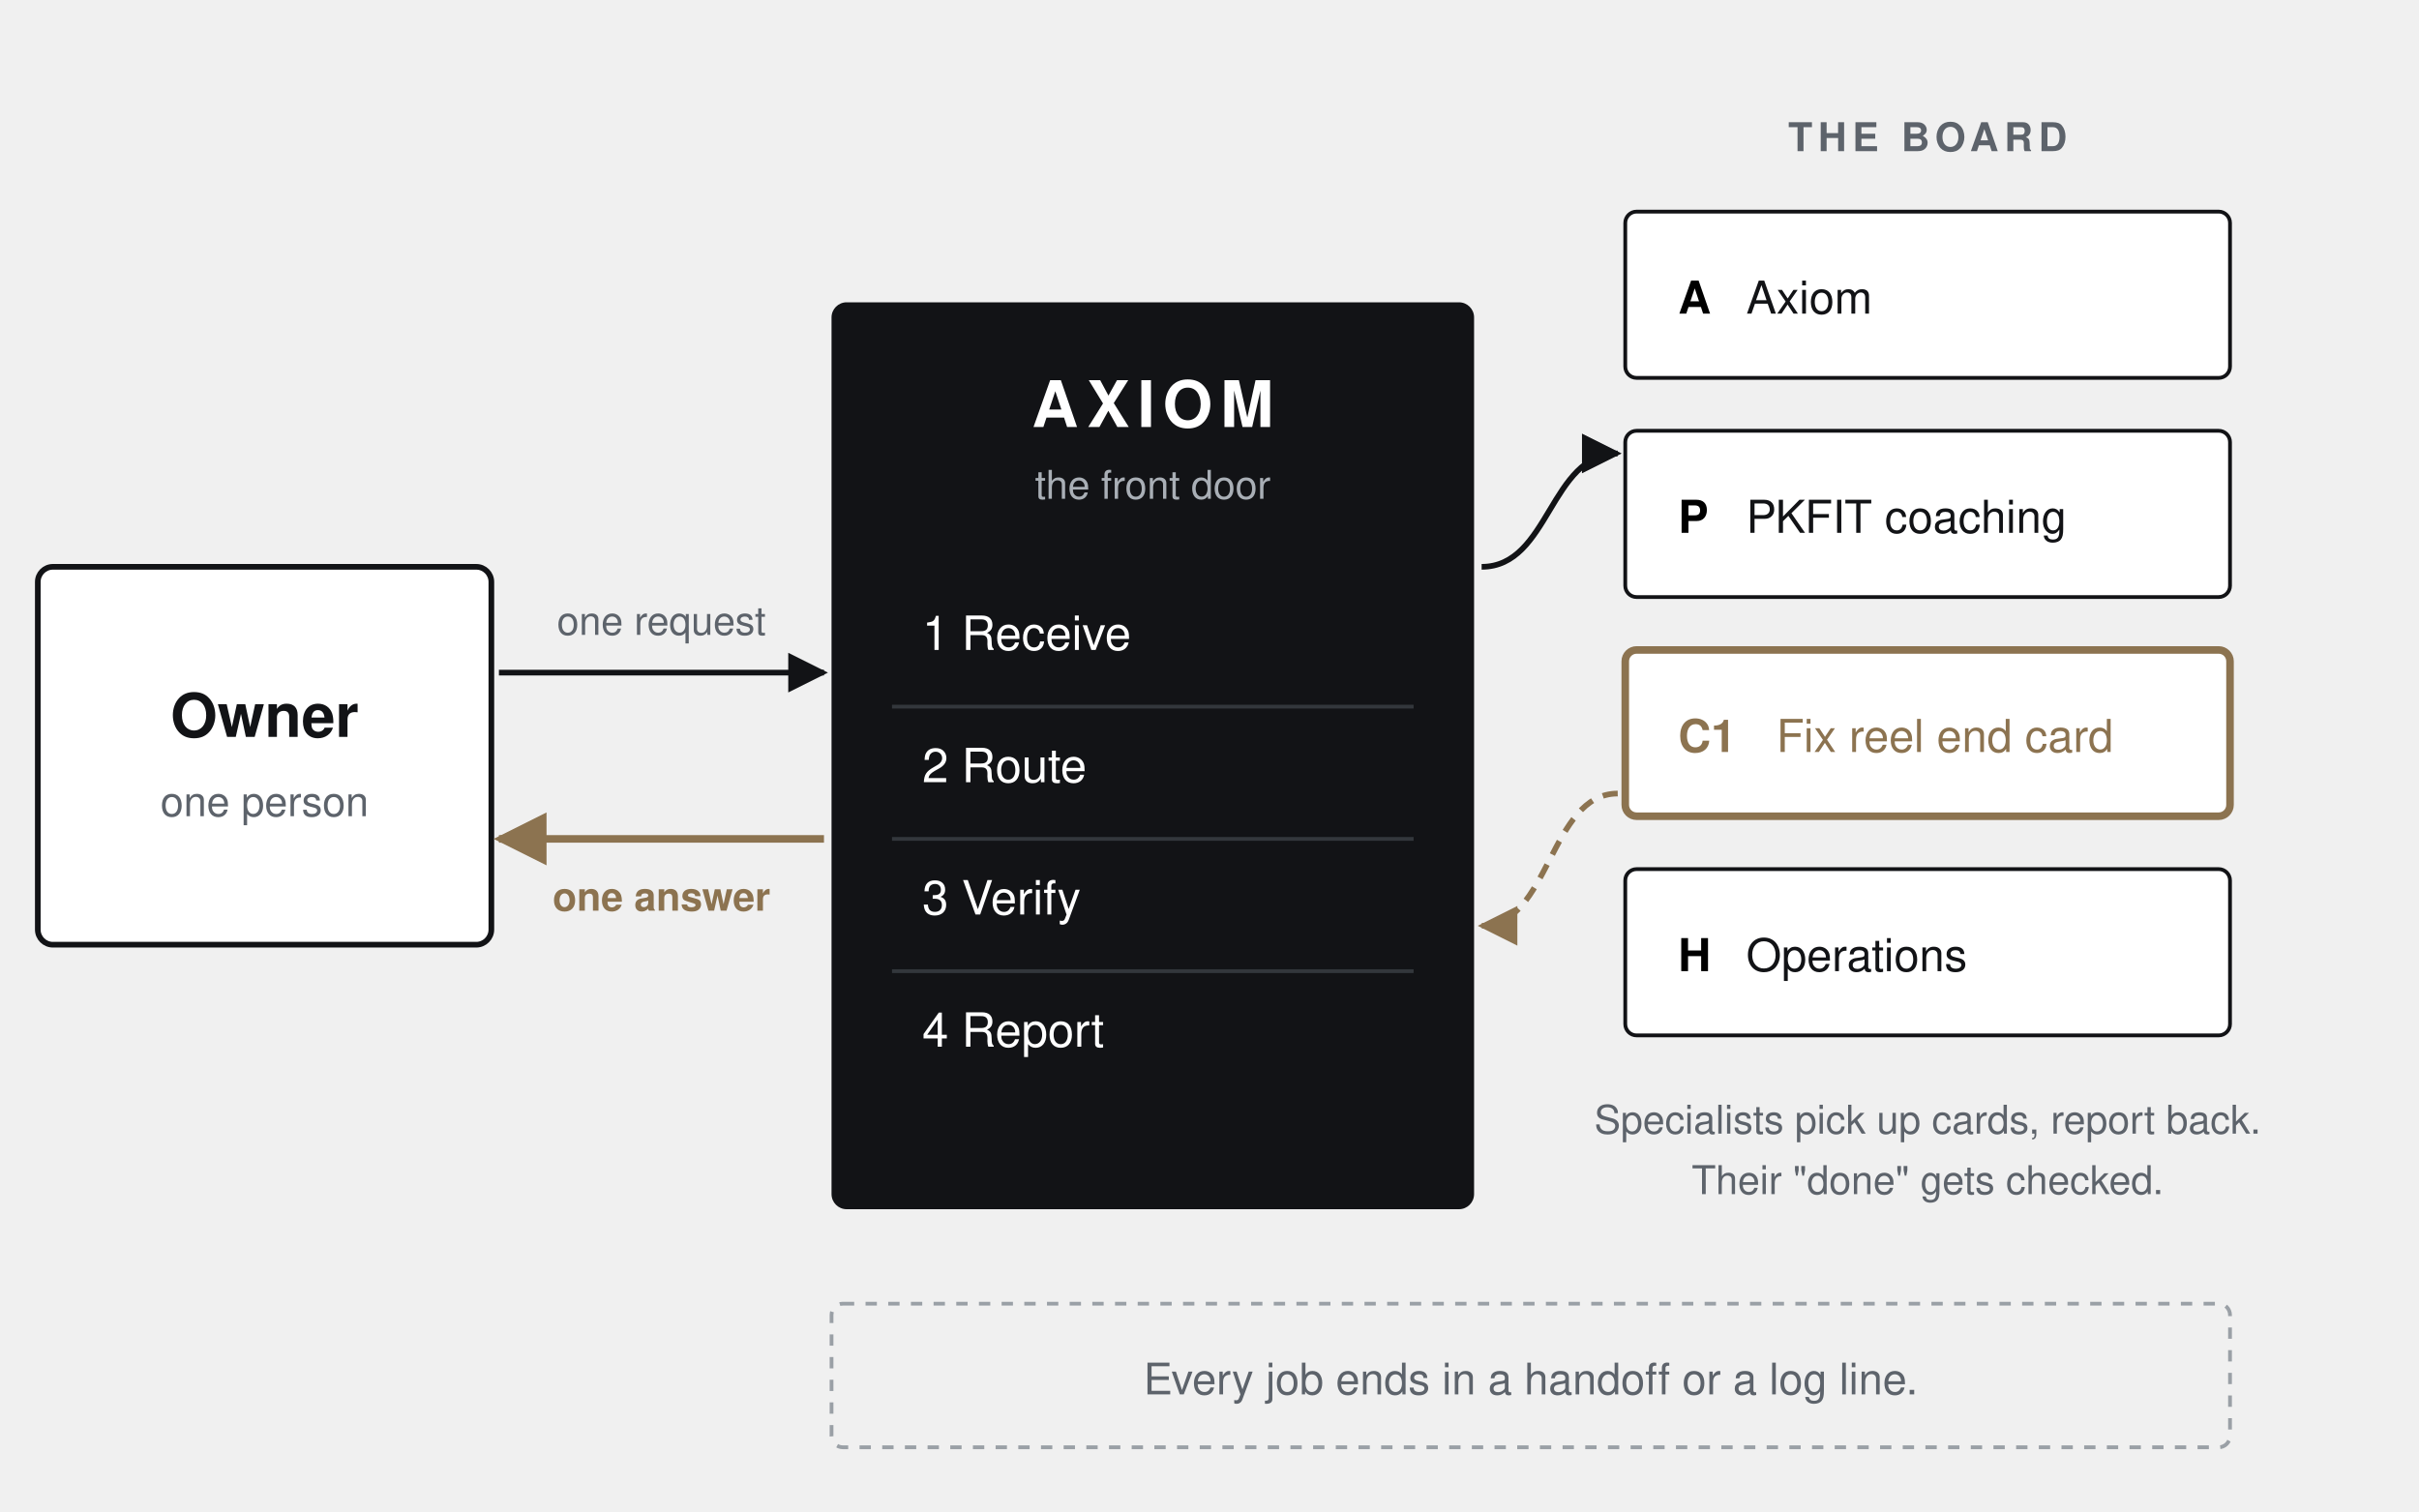
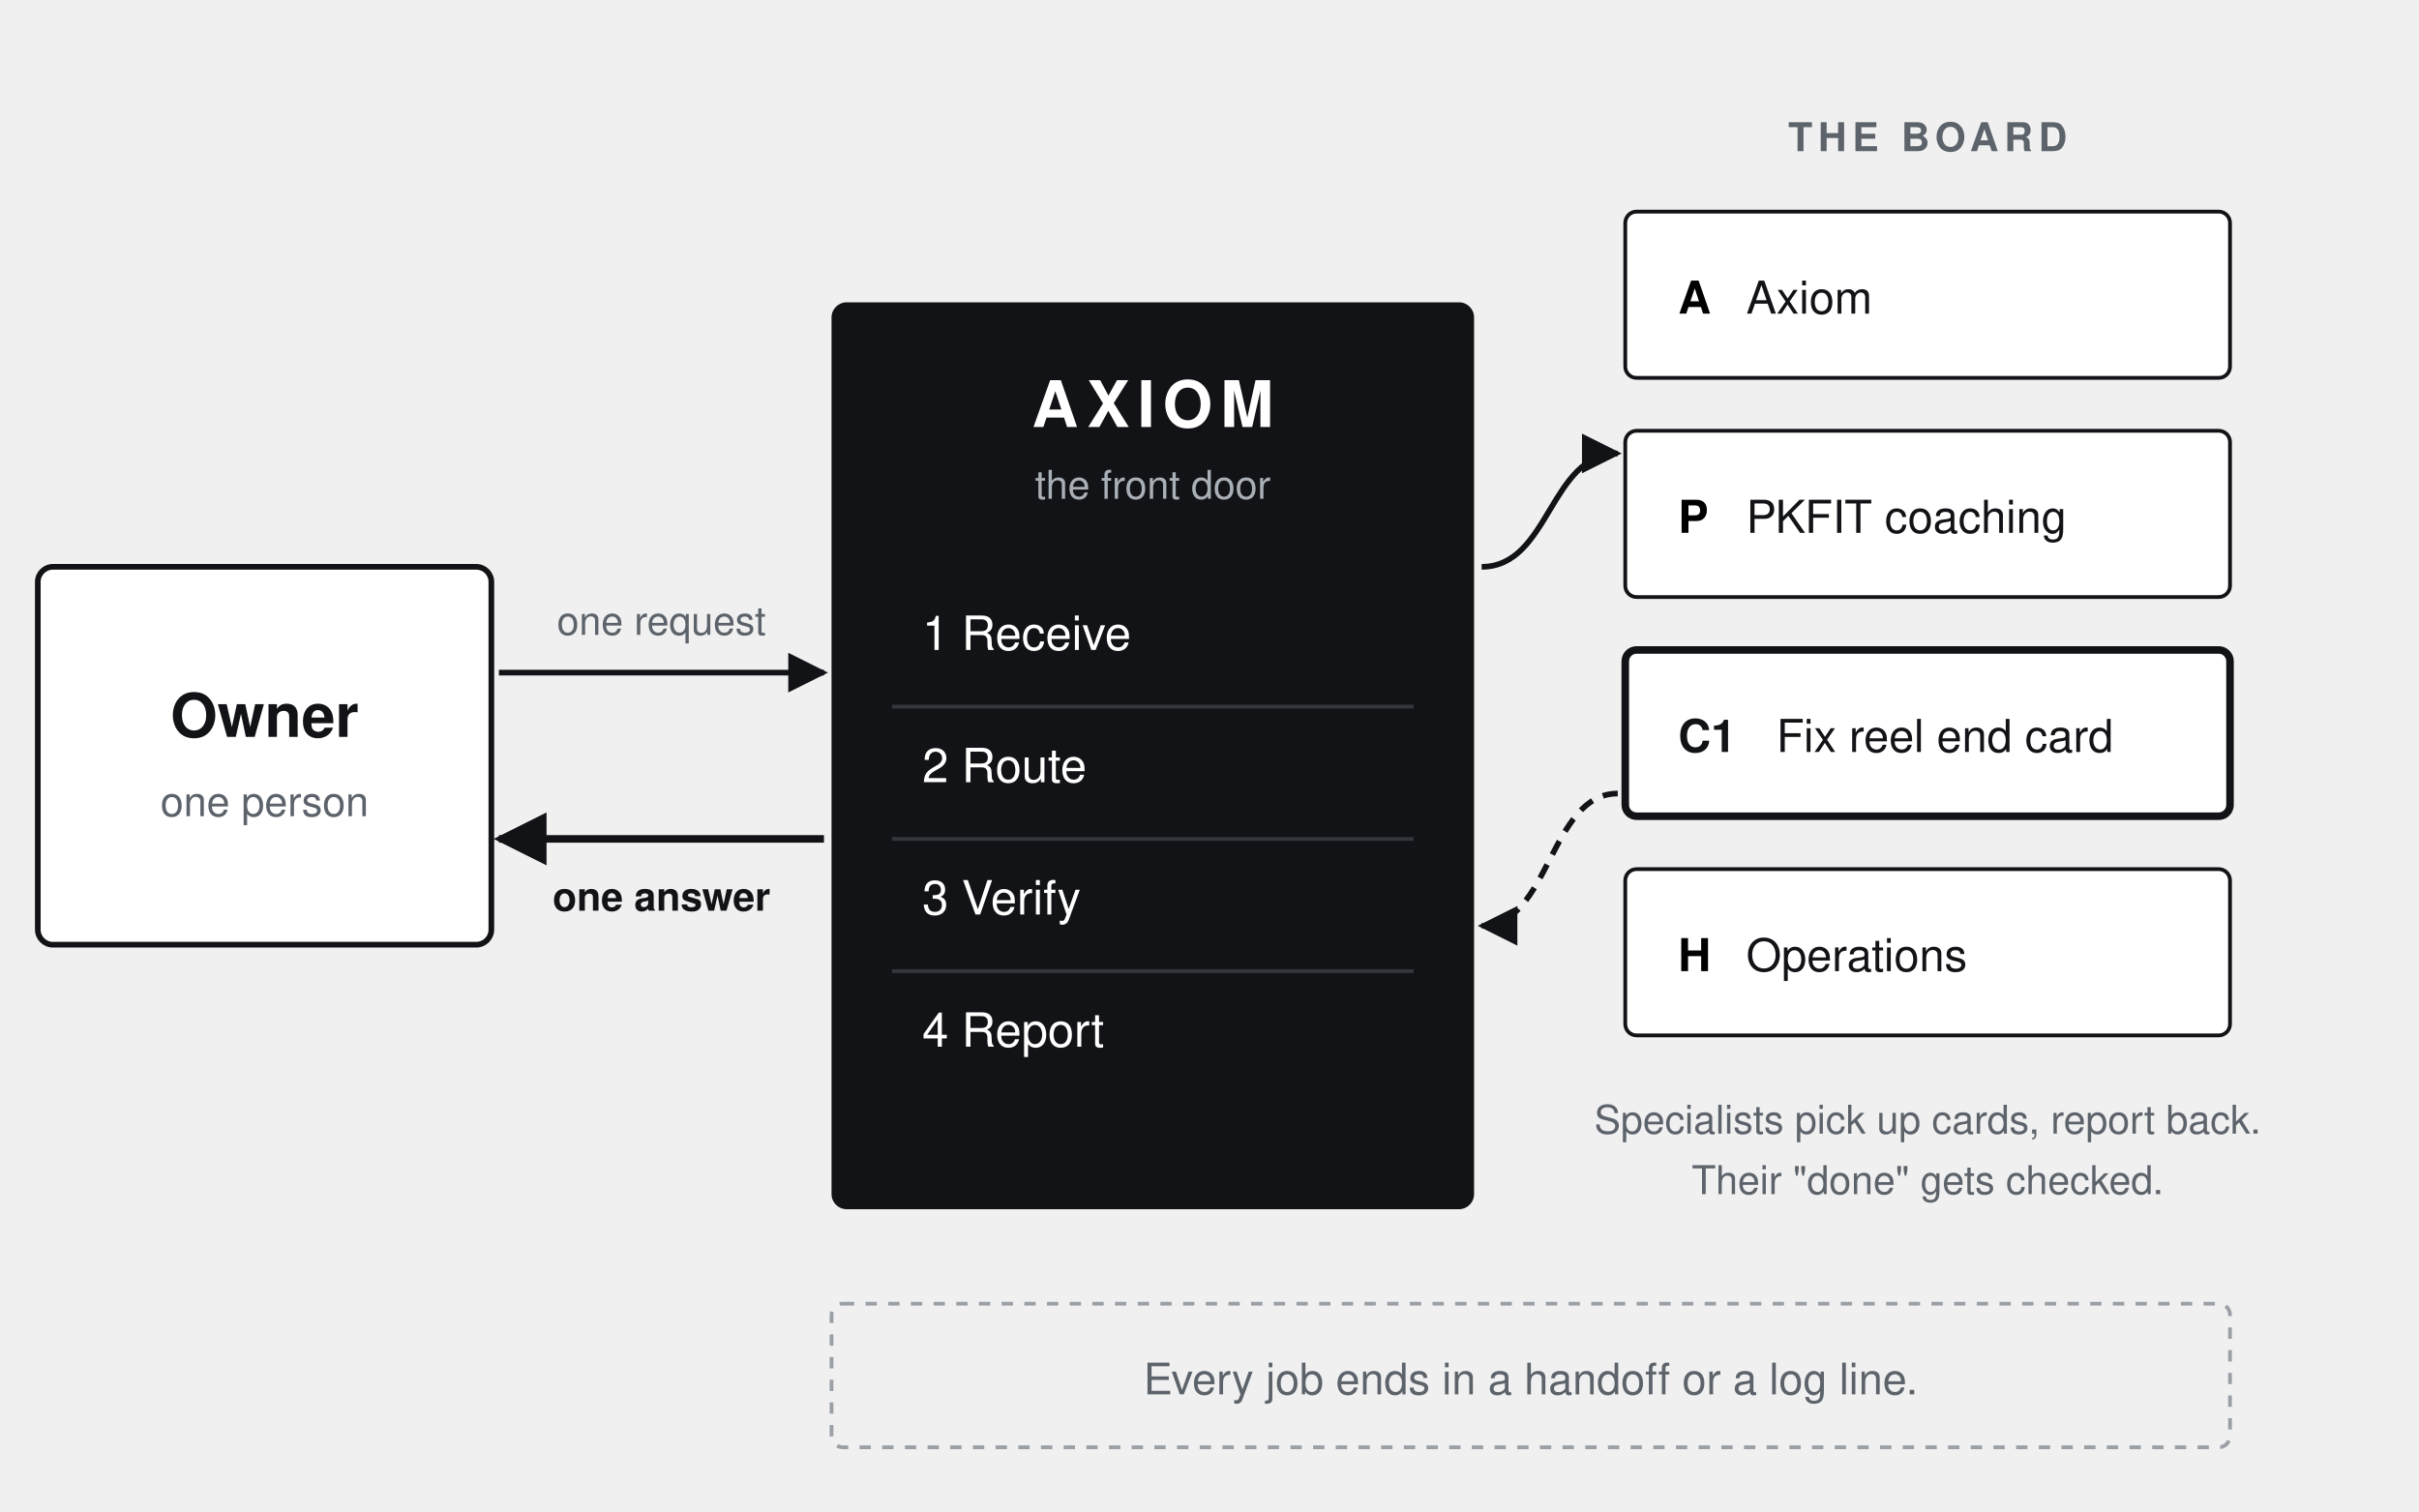
<svg xmlns="http://www.w3.org/2000/svg" viewBox="0 0 640 400" role="img" aria-label="Diagram: The owner sends one request to AXIOM, which routes cards to specialists, checks their work, and returns one answer.">
  <style>text{font-family:"Helvetica Neue",Helvetica,Arial,sans-serif}</style>
  <defs>
    <marker id="ah" viewBox="0 0 10 10" refX="9" refY="5" markerWidth="7" markerHeight="7" orient="auto-start-reverse">
      <path d="M0,0 L10,5 L0,10 z" fill="#121316" />
    </marker>
    <marker id="ahg" viewBox="0 0 10 10" refX="9" refY="5" markerWidth="7" markerHeight="7" orient="auto-start-reverse">
-       <path d="M0,0 L10,5 L0,10 z" fill="#8C7350" />
+       <path d="M0,0 L10,5 L0,10 z" fill="#121316" />
    </marker>
  </defs>
  <rect x="10" y="150" width="120" height="100" rx="4" fill="#fff" stroke="#121316" stroke-width="1.5" />
  <text x="70" y="195" text-anchor="middle" font-size="16" font-weight="700" fill="#121316">Owner</text>
  <text x="70" y="216" text-anchor="middle" font-size="11" fill="#5d636b">one person</text>
  <line x1="132" y1="178" x2="218" y2="178" stroke="#121316" stroke-width="1.5" marker-end="url(#ah)" />
  <text x="175" y="168" text-anchor="middle" font-size="10.5" fill="#5d636b">one request</text>
-   <line x1="218" y1="222" x2="132" y2="222" stroke="#8C7350" stroke-width="2" marker-end="url(#ahg)" />
-   <text x="175" y="241" text-anchor="middle" font-size="10.5" fill="#8C7350" font-weight="600">one answer</text>
+   <line x1="218" y1="222" x2="132" y2="222" stroke="#121316" stroke-width="2" marker-end="url(#ahg)" />
+   <text x="175" y="241" text-anchor="middle" font-size="10.5" fill="#121316" font-weight="600">one answer</text>
  <rect x="220" y="80" width="170" height="240" rx="4" fill="#121316" />
  <text x="305" y="113" text-anchor="middle" font-size="17" font-weight="700" fill="#fff" letter-spacing="2">AXIOM</text>
  <text x="305" y="132" text-anchor="middle" font-size="10.5" fill="#a9afb6">the front door</text>
  <g font-size="12.5" fill="#fff">
    <text x="244" y="172">1  Receive</text>
    <text x="244" y="207">2  Route</text>
    <text x="244" y="242">3  Verify</text>
    <text x="244" y="277">4  Report</text>
  </g>
  <line x1="236" y1="187" x2="374" y2="187" stroke="#33373c" />
  <line x1="236" y1="222" x2="374" y2="222" stroke="#33373c" />
  <line x1="236" y1="257" x2="374" y2="257" stroke="#33373c" />
  <text x="510" y="40" text-anchor="middle" font-size="10.5" font-weight="700" fill="#5d636b" letter-spacing="1.5">THE BOARD</text>
  <g font-size="12">
    <rect x="430" y="56" width="160" height="44" rx="3" fill="#fff" stroke="#121316" />
    <text x="444" y="83" font-weight="700">A</text>
    <text x="462" y="83" fill="#121316">Axiom</text>
    <rect x="430" y="114" width="160" height="44" rx="3" fill="#fff" stroke="#121316" />
    <text x="444" y="141" font-weight="700">P</text>
    <text x="462" y="141" fill="#121316">PKFIT coaching</text>
-     <rect x="430" y="172" width="160" height="44" rx="3" fill="#fff" stroke="#8C7350" stroke-width="2" />
-     <text x="444" y="199" font-weight="700" fill="#8C7350">C1</text>
-     <text x="470" y="199" fill="#8C7350">Fix reel end card</text>
+     <rect x="430" y="172" width="160" height="44" rx="3" fill="#fff" stroke="#121316" stroke-width="2" />
+     <text x="444" y="199" font-weight="700" fill="#121316">C1</text>
+     <text x="470" y="199" fill="#121316">Fix reel end card</text>
    <rect x="430" y="230" width="160" height="44" rx="3" fill="#fff" stroke="#121316" />
    <text x="444" y="257" font-weight="700">H</text>
    <text x="462" y="257" fill="#121316">Operations</text>
  </g>
  <text x="510" y="300" text-anchor="middle" font-size="10.5" fill="#5d636b">Specialists pick up cards, report back.</text>
  <text x="510" y="316" text-anchor="middle" font-size="10.5" fill="#5d636b">Their "done" gets checked.</text>
  <path d="M392 150 C 410 150, 410 120, 428 120" fill="none" stroke="#121316" stroke-width="1.5" marker-end="url(#ah)" />
-   <path d="M428 210 C 410 210, 410 245, 392 245" fill="none" stroke="#8C7350" stroke-width="1.5" stroke-dasharray="4 3" marker-end="url(#ahg)" />
+   <path d="M428 210 C 410 210, 410 245, 392 245" fill="none" stroke="#121316" stroke-width="1.5" stroke-dasharray="4 3" marker-end="url(#ahg)" />
  <rect x="220" y="345" width="370" height="38" rx="3" fill="none" stroke="#9aa0a6" stroke-dasharray="3 3" />
  <text x="405" y="369" text-anchor="middle" font-size="11.5" fill="#5d636b">Every job ends in a handoff or a log line.</text>
</svg>
